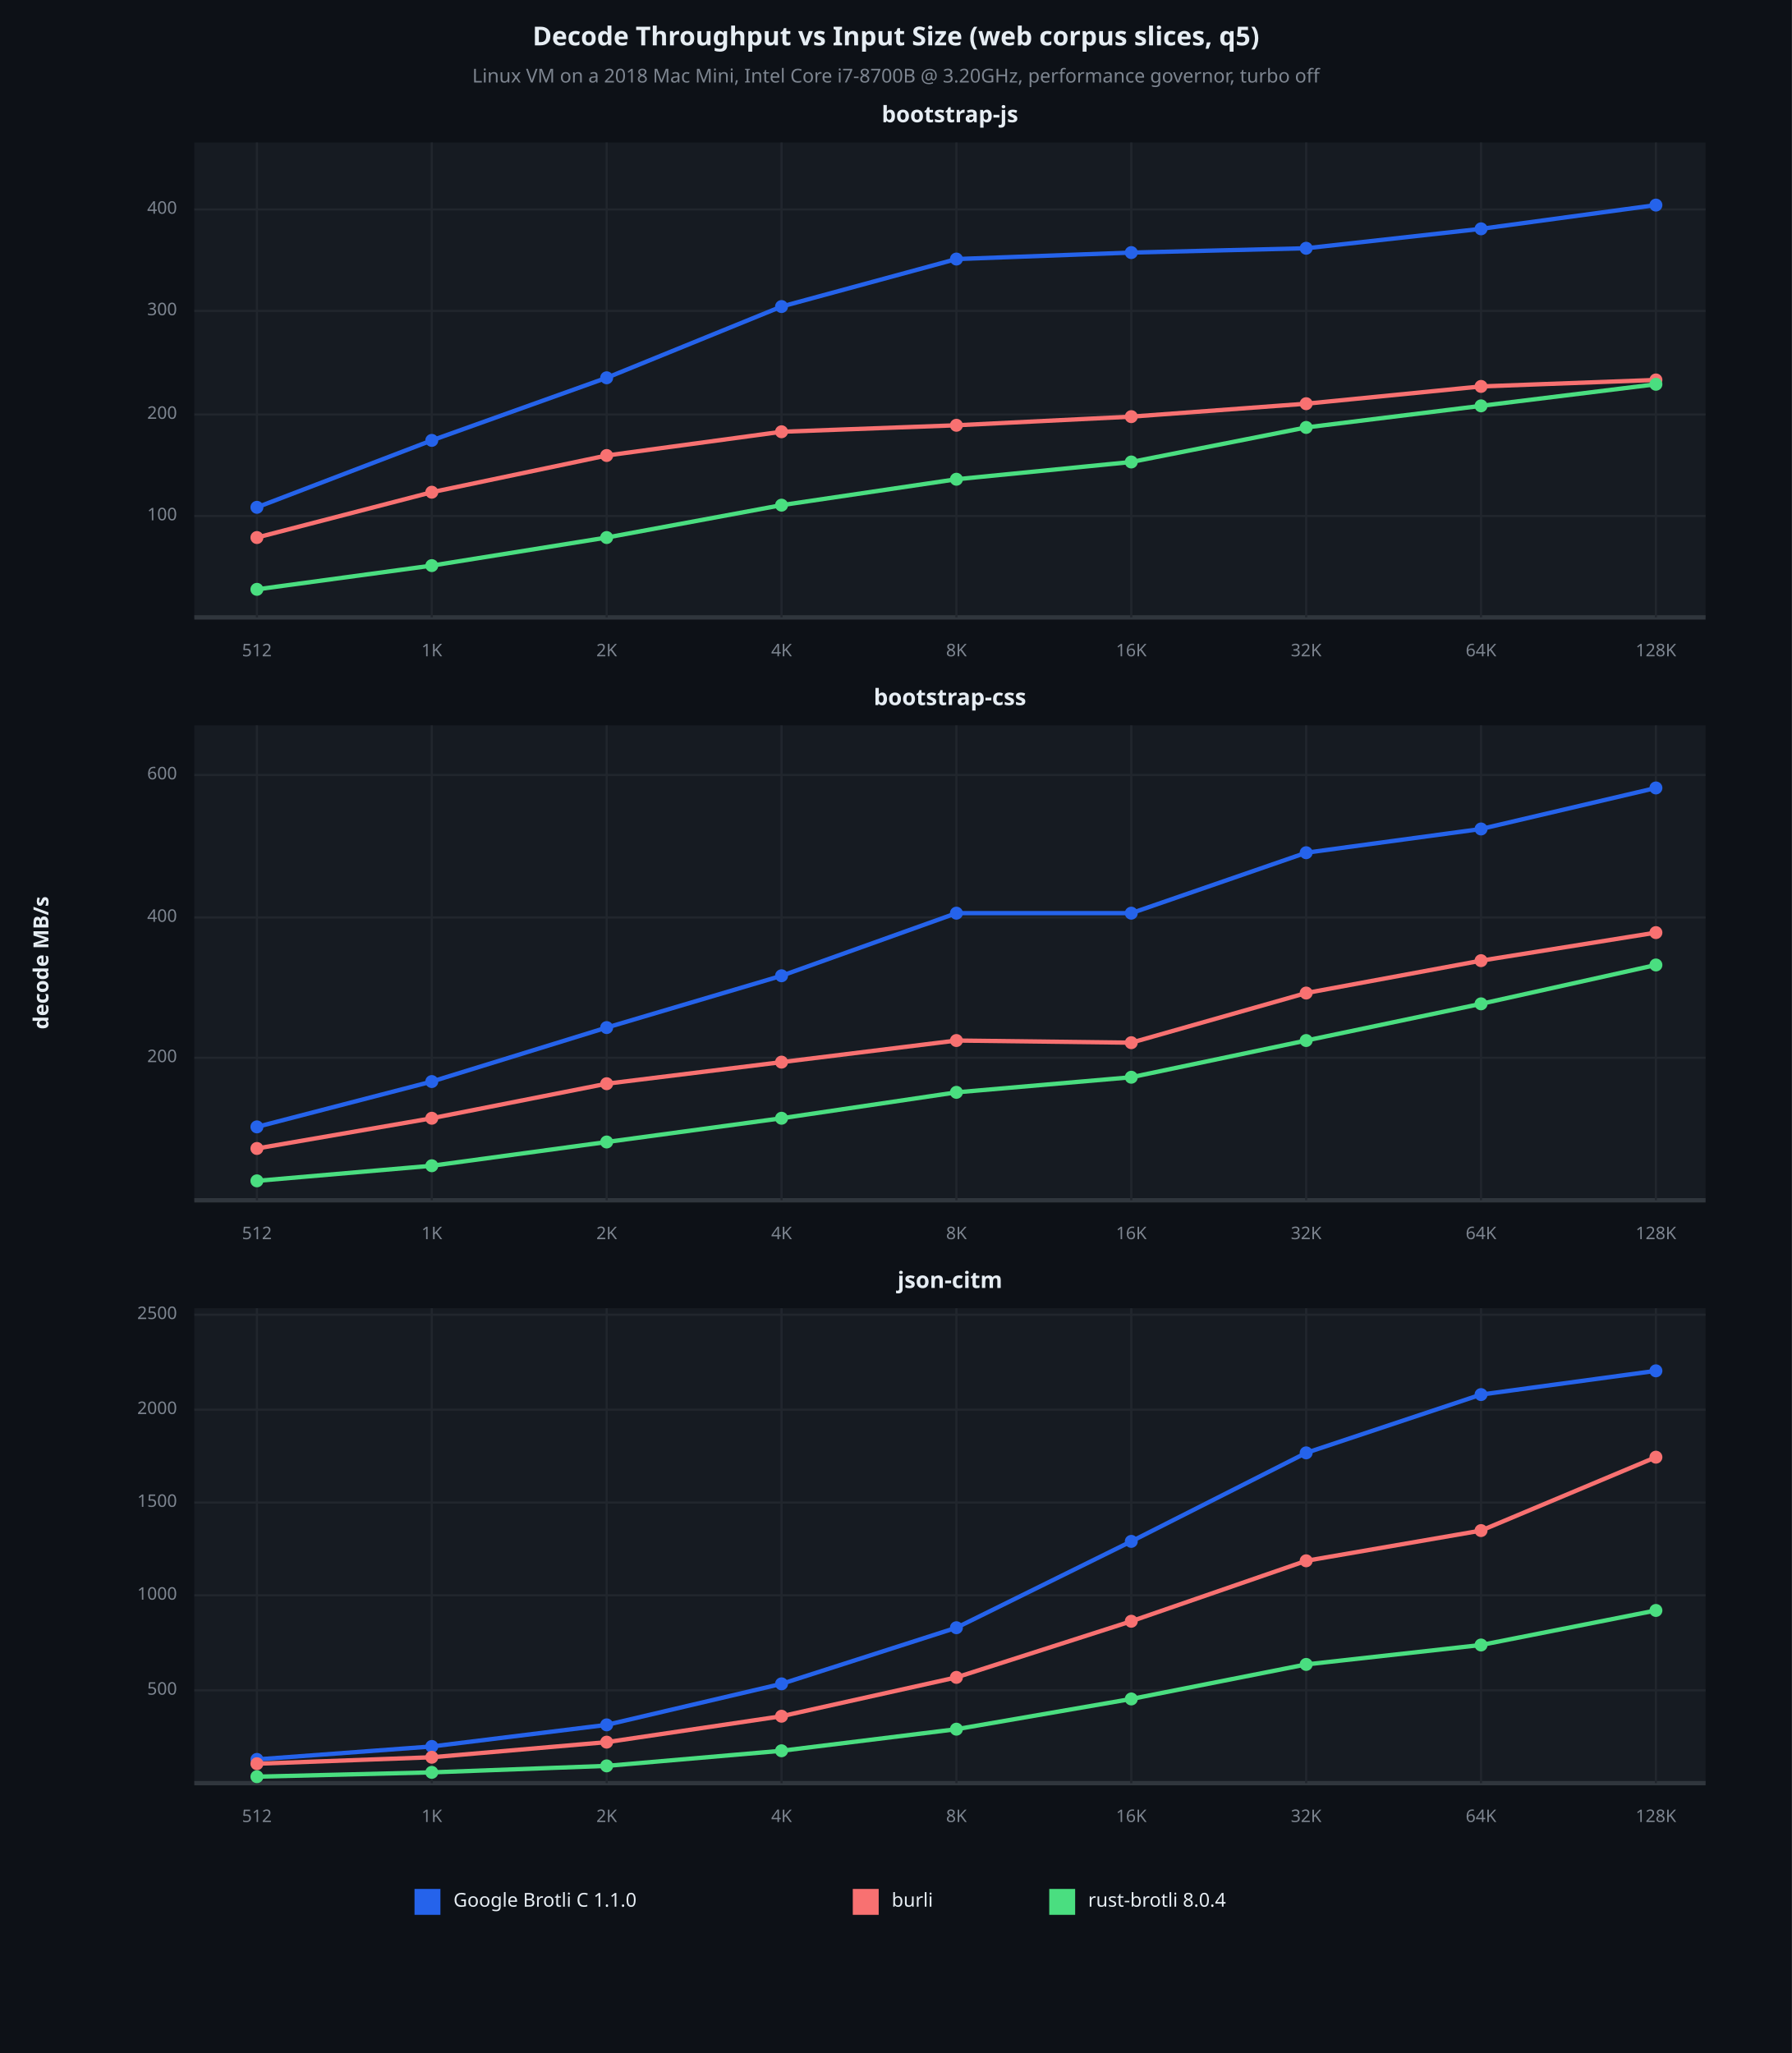
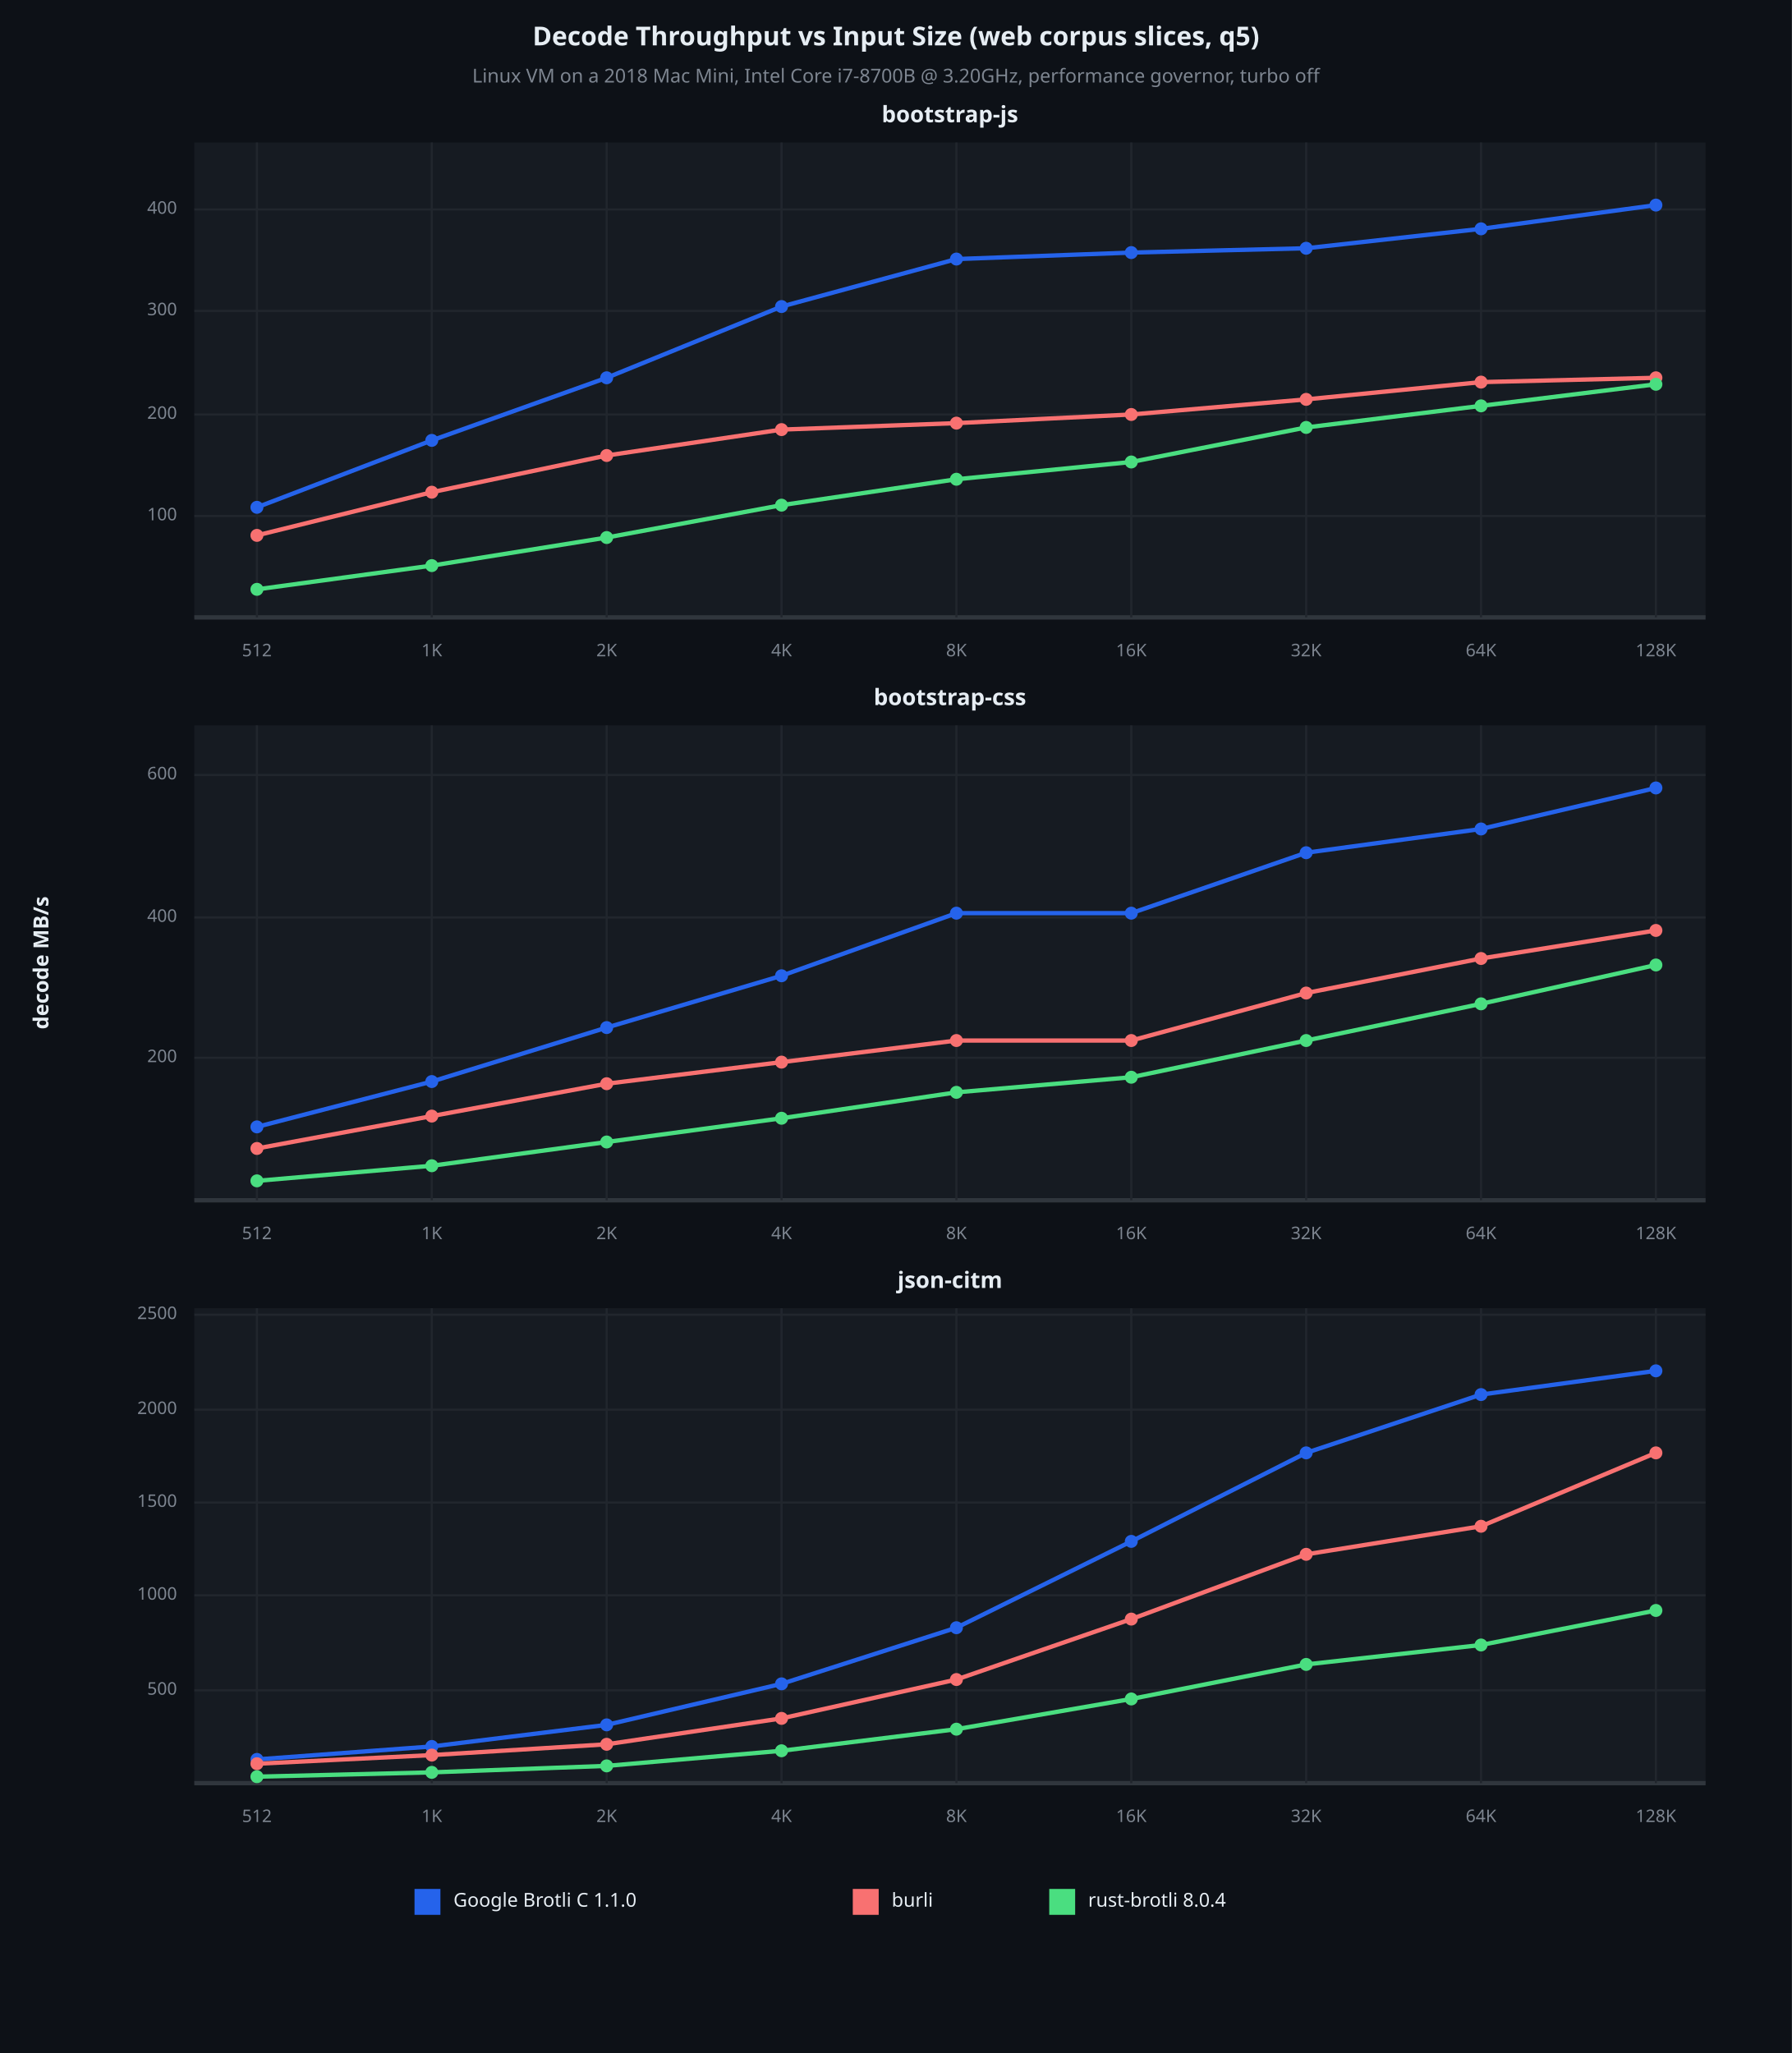
<svg xmlns="http://www.w3.org/2000/svg" viewBox="0 0 830 951" font-family="system-ui, -apple-system, sans-serif">
  <rect x="0" y="0" width="830" height="951" opacity="1" fill="#0D1117" stroke="none" />
  <text x="415" y="18" dy="0.5ex" text-anchor="middle" font-family="sans-serif" font-size="12.097" opacity="1" fill="#E6EDF3" font-weight="bold">
Decode Throughput vs Input Size (web corpus slices, q5)
</text>
  <text x="415" y="36" dy="0.5ex" text-anchor="middle" font-family="sans-serif" font-size="8.871" opacity="1" fill="#7D8590">
Linux VM on a 2018 Mac Mini, Intel Core i7-8700B @ 3.20GHz, performance governor, turbo off
</text>
  <rect x="90" y="66" width="700" height="220" opacity="1" fill="#161B22" stroke="none" />
  <text x="440" y="54" dy="0.5ex" text-anchor="middle" font-family="sans-serif" font-size="10.484" opacity="1" fill="#E6EDF3" font-weight="bold">
bootstrap-js
</text>
  <polyline fill="none" opacity="1" stroke="#30363D" stroke-width="2" points="90,286 790,286 " />
  <polyline fill="none" opacity="1" stroke="#21262D" stroke-width="1" points="119,66 119,286 " />
  <text x="119" y="302" dy="0.5ex" text-anchor="middle" font-family="sans-serif" font-size="8.065" opacity="1" fill="#7D8590">
512
</text>
  <polyline fill="none" opacity="1" stroke="#21262D" stroke-width="1" points="200,66 200,286 " />
  <text x="200" y="302" dy="0.5ex" text-anchor="middle" font-family="sans-serif" font-size="8.065" opacity="1" fill="#7D8590">
1K
</text>
  <polyline fill="none" opacity="1" stroke="#21262D" stroke-width="1" points="281,66 281,286 " />
  <text x="281" y="302" dy="0.5ex" text-anchor="middle" font-family="sans-serif" font-size="8.065" opacity="1" fill="#7D8590">
2K
</text>
  <polyline fill="none" opacity="1" stroke="#21262D" stroke-width="1" points="362,66 362,286 " />
  <text x="362" y="302" dy="0.5ex" text-anchor="middle" font-family="sans-serif" font-size="8.065" opacity="1" fill="#7D8590">
4K
</text>
  <polyline fill="none" opacity="1" stroke="#21262D" stroke-width="1" points="443,66 443,286 " />
  <text x="443" y="302" dy="0.5ex" text-anchor="middle" font-family="sans-serif" font-size="8.065" opacity="1" fill="#7D8590">
8K
</text>
  <polyline fill="none" opacity="1" stroke="#21262D" stroke-width="1" points="524,66 524,286 " />
  <text x="524" y="302" dy="0.5ex" text-anchor="middle" font-family="sans-serif" font-size="8.065" opacity="1" fill="#7D8590">
16K
</text>
  <polyline fill="none" opacity="1" stroke="#21262D" stroke-width="1" points="605,66 605,286 " />
  <text x="605" y="302" dy="0.5ex" text-anchor="middle" font-family="sans-serif" font-size="8.065" opacity="1" fill="#7D8590">
32K
</text>
  <polyline fill="none" opacity="1" stroke="#21262D" stroke-width="1" points="686,66 686,286 " />
  <text x="686" y="302" dy="0.5ex" text-anchor="middle" font-family="sans-serif" font-size="8.065" opacity="1" fill="#7D8590">
64K
</text>
  <polyline fill="none" opacity="1" stroke="#21262D" stroke-width="1" points="767,66 767,286 " />
  <text x="767" y="302" dy="0.5ex" text-anchor="middle" font-family="sans-serif" font-size="8.065" opacity="1" fill="#7D8590">
128K
</text>
  <polyline fill="none" opacity="1" stroke="#21262D" stroke-width="1" points="90,239 790,239 " />
  <text x="82" y="239" dy="0.5ex" text-anchor="end" font-family="sans-serif" font-size="8.065" opacity="1" fill="#7D8590">
100
</text>
  <polyline fill="none" opacity="1" stroke="#21262D" stroke-width="1" points="90,192 790,192 " />
  <text x="82" y="192" dy="0.5ex" text-anchor="end" font-family="sans-serif" font-size="8.065" opacity="1" fill="#7D8590">
200
</text>
  <polyline fill="none" opacity="1" stroke="#21262D" stroke-width="1" points="90,144 790,144 " />
  <text x="82" y="144" dy="0.5ex" text-anchor="end" font-family="sans-serif" font-size="8.065" opacity="1" fill="#7D8590">
300
</text>
  <polyline fill="none" opacity="1" stroke="#21262D" stroke-width="1" points="90,97 790,97 " />
  <text x="82" y="97" dy="0.5ex" text-anchor="end" font-family="sans-serif" font-size="8.065" opacity="1" fill="#7D8590">
400
</text>
  <polyline fill="none" opacity="1" stroke="#2563EB" stroke-width="2" points="119,235 200,204 281,175 362,142 443,120 524,117 605,115 686,106 767,95 " />
  <circle cx="119" cy="235" r="3" opacity="1" fill="#2563EB" stroke="none" stroke-width="1" />
  <circle cx="200" cy="204" r="3" opacity="1" fill="#2563EB" stroke="none" stroke-width="1" />
  <circle cx="281" cy="175" r="3" opacity="1" fill="#2563EB" stroke="none" stroke-width="1" />
  <circle cx="362" cy="142" r="3" opacity="1" fill="#2563EB" stroke="none" stroke-width="1" />
  <circle cx="443" cy="120" r="3" opacity="1" fill="#2563EB" stroke="none" stroke-width="1" />
  <circle cx="524" cy="117" r="3" opacity="1" fill="#2563EB" stroke="none" stroke-width="1" />
  <circle cx="605" cy="115" r="3" opacity="1" fill="#2563EB" stroke="none" stroke-width="1" />
  <circle cx="686" cy="106" r="3" opacity="1" fill="#2563EB" stroke="none" stroke-width="1" />
  <circle cx="767" cy="95" r="3" opacity="1" fill="#2563EB" stroke="none" stroke-width="1" />
-   <polyline fill="none" opacity="1" stroke="#F87171" stroke-width="2" points="119,249 200,228 281,211 362,200 443,197 524,193 605,187 686,179 767,176 " />
-   <circle cx="119" cy="249" r="3" opacity="1" fill="#F87171" stroke="none" stroke-width="1" />
+   <polyline fill="none" opacity="1" stroke="#F87171" stroke-width="2" points="119,248 200,228 281,211 362,199 443,196 524,192 605,185 686,177 767,175 " />
+   <circle cx="119" cy="248" r="3" opacity="1" fill="#F87171" stroke="none" stroke-width="1" />
  <circle cx="200" cy="228" r="3" opacity="1" fill="#F87171" stroke="none" stroke-width="1" />
  <circle cx="281" cy="211" r="3" opacity="1" fill="#F87171" stroke="none" stroke-width="1" />
-   <circle cx="362" cy="200" r="3" opacity="1" fill="#F87171" stroke="none" stroke-width="1" />
-   <circle cx="443" cy="197" r="3" opacity="1" fill="#F87171" stroke="none" stroke-width="1" />
-   <circle cx="524" cy="193" r="3" opacity="1" fill="#F87171" stroke="none" stroke-width="1" />
-   <circle cx="605" cy="187" r="3" opacity="1" fill="#F87171" stroke="none" stroke-width="1" />
-   <circle cx="686" cy="179" r="3" opacity="1" fill="#F87171" stroke="none" stroke-width="1" />
-   <circle cx="767" cy="176" r="3" opacity="1" fill="#F87171" stroke="none" stroke-width="1" />
+   <circle cx="362" cy="199" r="3" opacity="1" fill="#F87171" stroke="none" stroke-width="1" />
+   <circle cx="443" cy="196" r="3" opacity="1" fill="#F87171" stroke="none" stroke-width="1" />
+   <circle cx="524" cy="192" r="3" opacity="1" fill="#F87171" stroke="none" stroke-width="1" />
+   <circle cx="605" cy="185" r="3" opacity="1" fill="#F87171" stroke="none" stroke-width="1" />
+   <circle cx="686" cy="177" r="3" opacity="1" fill="#F87171" stroke="none" stroke-width="1" />
+   <circle cx="767" cy="175" r="3" opacity="1" fill="#F87171" stroke="none" stroke-width="1" />
  <polyline fill="none" opacity="1" stroke="#4ADE80" stroke-width="2" points="119,273 200,262 281,249 362,234 443,222 524,214 605,198 686,188 767,178 " />
  <circle cx="119" cy="273" r="3" opacity="1" fill="#4ADE80" stroke="none" stroke-width="1" />
  <circle cx="200" cy="262" r="3" opacity="1" fill="#4ADE80" stroke="none" stroke-width="1" />
  <circle cx="281" cy="249" r="3" opacity="1" fill="#4ADE80" stroke="none" stroke-width="1" />
  <circle cx="362" cy="234" r="3" opacity="1" fill="#4ADE80" stroke="none" stroke-width="1" />
  <circle cx="443" cy="222" r="3" opacity="1" fill="#4ADE80" stroke="none" stroke-width="1" />
  <circle cx="524" cy="214" r="3" opacity="1" fill="#4ADE80" stroke="none" stroke-width="1" />
  <circle cx="605" cy="198" r="3" opacity="1" fill="#4ADE80" stroke="none" stroke-width="1" />
  <circle cx="686" cy="188" r="3" opacity="1" fill="#4ADE80" stroke="none" stroke-width="1" />
  <circle cx="767" cy="178" r="3" opacity="1" fill="#4ADE80" stroke="none" stroke-width="1" />
  <rect x="90" y="336" width="700" height="220" opacity="1" fill="#161B22" stroke="none" />
  <text x="440" y="324" dy="0.5ex" text-anchor="middle" font-family="sans-serif" font-size="10.484" opacity="1" fill="#E6EDF3" font-weight="bold">
bootstrap-css
</text>
  <polyline fill="none" opacity="1" stroke="#30363D" stroke-width="2" points="90,556 790,556 " />
  <polyline fill="none" opacity="1" stroke="#21262D" stroke-width="1" points="119,336 119,556 " />
  <text x="119" y="572" dy="0.5ex" text-anchor="middle" font-family="sans-serif" font-size="8.065" opacity="1" fill="#7D8590">
512
</text>
  <polyline fill="none" opacity="1" stroke="#21262D" stroke-width="1" points="200,336 200,556 " />
  <text x="200" y="572" dy="0.5ex" text-anchor="middle" font-family="sans-serif" font-size="8.065" opacity="1" fill="#7D8590">
1K
</text>
  <polyline fill="none" opacity="1" stroke="#21262D" stroke-width="1" points="281,336 281,556 " />
  <text x="281" y="572" dy="0.5ex" text-anchor="middle" font-family="sans-serif" font-size="8.065" opacity="1" fill="#7D8590">
2K
</text>
  <polyline fill="none" opacity="1" stroke="#21262D" stroke-width="1" points="362,336 362,556 " />
  <text x="362" y="572" dy="0.5ex" text-anchor="middle" font-family="sans-serif" font-size="8.065" opacity="1" fill="#7D8590">
4K
</text>
  <polyline fill="none" opacity="1" stroke="#21262D" stroke-width="1" points="443,336 443,556 " />
  <text x="443" y="572" dy="0.5ex" text-anchor="middle" font-family="sans-serif" font-size="8.065" opacity="1" fill="#7D8590">
8K
</text>
  <polyline fill="none" opacity="1" stroke="#21262D" stroke-width="1" points="524,336 524,556 " />
  <text x="524" y="572" dy="0.5ex" text-anchor="middle" font-family="sans-serif" font-size="8.065" opacity="1" fill="#7D8590">
16K
</text>
  <polyline fill="none" opacity="1" stroke="#21262D" stroke-width="1" points="605,336 605,556 " />
  <text x="605" y="572" dy="0.5ex" text-anchor="middle" font-family="sans-serif" font-size="8.065" opacity="1" fill="#7D8590">
32K
</text>
  <polyline fill="none" opacity="1" stroke="#21262D" stroke-width="1" points="686,336 686,556 " />
  <text x="686" y="572" dy="0.5ex" text-anchor="middle" font-family="sans-serif" font-size="8.065" opacity="1" fill="#7D8590">
64K
</text>
  <polyline fill="none" opacity="1" stroke="#21262D" stroke-width="1" points="767,336 767,556 " />
  <text x="767" y="572" dy="0.5ex" text-anchor="middle" font-family="sans-serif" font-size="8.065" opacity="1" fill="#7D8590">
128K
</text>
  <polyline fill="none" opacity="1" stroke="#21262D" stroke-width="1" points="90,490 790,490 " />
  <text x="82" y="490" dy="0.5ex" text-anchor="end" font-family="sans-serif" font-size="8.065" opacity="1" fill="#7D8590">
200
</text>
  <polyline fill="none" opacity="1" stroke="#21262D" stroke-width="1" points="90,425 790,425 " />
  <text x="82" y="425" dy="0.5ex" text-anchor="end" font-family="sans-serif" font-size="8.065" opacity="1" fill="#7D8590">
400
</text>
  <polyline fill="none" opacity="1" stroke="#21262D" stroke-width="1" points="90,359 790,359 " />
  <text x="82" y="359" dy="0.5ex" text-anchor="end" font-family="sans-serif" font-size="8.065" opacity="1" fill="#7D8590">
600
</text>
  <polyline fill="none" opacity="1" stroke="#2563EB" stroke-width="2" points="119,522 200,501 281,476 362,452 443,423 524,423 605,395 686,384 767,365 " />
  <circle cx="119" cy="522" r="3" opacity="1" fill="#2563EB" stroke="none" stroke-width="1" />
  <circle cx="200" cy="501" r="3" opacity="1" fill="#2563EB" stroke="none" stroke-width="1" />
  <circle cx="281" cy="476" r="3" opacity="1" fill="#2563EB" stroke="none" stroke-width="1" />
  <circle cx="362" cy="452" r="3" opacity="1" fill="#2563EB" stroke="none" stroke-width="1" />
  <circle cx="443" cy="423" r="3" opacity="1" fill="#2563EB" stroke="none" stroke-width="1" />
  <circle cx="524" cy="423" r="3" opacity="1" fill="#2563EB" stroke="none" stroke-width="1" />
  <circle cx="605" cy="395" r="3" opacity="1" fill="#2563EB" stroke="none" stroke-width="1" />
  <circle cx="686" cy="384" r="3" opacity="1" fill="#2563EB" stroke="none" stroke-width="1" />
  <circle cx="767" cy="365" r="3" opacity="1" fill="#2563EB" stroke="none" stroke-width="1" />
-   <polyline fill="none" opacity="1" stroke="#F87171" stroke-width="2" points="119,532 200,518 281,502 362,492 443,482 524,483 605,460 686,445 767,432 " />
+   <polyline fill="none" opacity="1" stroke="#F87171" stroke-width="2" points="119,532 200,517 281,502 362,492 443,482 524,482 605,460 686,444 767,431 " />
  <circle cx="119" cy="532" r="3" opacity="1" fill="#F87171" stroke="none" stroke-width="1" />
-   <circle cx="200" cy="518" r="3" opacity="1" fill="#F87171" stroke="none" stroke-width="1" />
+   <circle cx="200" cy="517" r="3" opacity="1" fill="#F87171" stroke="none" stroke-width="1" />
  <circle cx="281" cy="502" r="3" opacity="1" fill="#F87171" stroke="none" stroke-width="1" />
  <circle cx="362" cy="492" r="3" opacity="1" fill="#F87171" stroke="none" stroke-width="1" />
  <circle cx="443" cy="482" r="3" opacity="1" fill="#F87171" stroke="none" stroke-width="1" />
-   <circle cx="524" cy="483" r="3" opacity="1" fill="#F87171" stroke="none" stroke-width="1" />
+   <circle cx="524" cy="482" r="3" opacity="1" fill="#F87171" stroke="none" stroke-width="1" />
  <circle cx="605" cy="460" r="3" opacity="1" fill="#F87171" stroke="none" stroke-width="1" />
-   <circle cx="686" cy="445" r="3" opacity="1" fill="#F87171" stroke="none" stroke-width="1" />
-   <circle cx="767" cy="432" r="3" opacity="1" fill="#F87171" stroke="none" stroke-width="1" />
+   <circle cx="686" cy="444" r="3" opacity="1" fill="#F87171" stroke="none" stroke-width="1" />
+   <circle cx="767" cy="431" r="3" opacity="1" fill="#F87171" stroke="none" stroke-width="1" />
  <polyline fill="none" opacity="1" stroke="#4ADE80" stroke-width="2" points="119,547 200,540 281,529 362,518 443,506 524,499 605,482 686,465 767,447 " />
  <circle cx="119" cy="547" r="3" opacity="1" fill="#4ADE80" stroke="none" stroke-width="1" />
  <circle cx="200" cy="540" r="3" opacity="1" fill="#4ADE80" stroke="none" stroke-width="1" />
  <circle cx="281" cy="529" r="3" opacity="1" fill="#4ADE80" stroke="none" stroke-width="1" />
  <circle cx="362" cy="518" r="3" opacity="1" fill="#4ADE80" stroke="none" stroke-width="1" />
  <circle cx="443" cy="506" r="3" opacity="1" fill="#4ADE80" stroke="none" stroke-width="1" />
  <circle cx="524" cy="499" r="3" opacity="1" fill="#4ADE80" stroke="none" stroke-width="1" />
  <circle cx="605" cy="482" r="3" opacity="1" fill="#4ADE80" stroke="none" stroke-width="1" />
  <circle cx="686" cy="465" r="3" opacity="1" fill="#4ADE80" stroke="none" stroke-width="1" />
  <circle cx="767" cy="447" r="3" opacity="1" fill="#4ADE80" stroke="none" stroke-width="1" />
  <rect x="90" y="606" width="700" height="220" opacity="1" fill="#161B22" stroke="none" />
  <text x="440" y="594" dy="0.5ex" text-anchor="middle" font-family="sans-serif" font-size="10.484" opacity="1" fill="#E6EDF3" font-weight="bold">
json-citm
</text>
  <polyline fill="none" opacity="1" stroke="#30363D" stroke-width="2" points="90,826 790,826 " />
  <polyline fill="none" opacity="1" stroke="#21262D" stroke-width="1" points="119,606 119,826 " />
  <text x="119" y="842" dy="0.5ex" text-anchor="middle" font-family="sans-serif" font-size="8.065" opacity="1" fill="#7D8590">
512
</text>
  <polyline fill="none" opacity="1" stroke="#21262D" stroke-width="1" points="200,606 200,826 " />
  <text x="200" y="842" dy="0.5ex" text-anchor="middle" font-family="sans-serif" font-size="8.065" opacity="1" fill="#7D8590">
1K
</text>
  <polyline fill="none" opacity="1" stroke="#21262D" stroke-width="1" points="281,606 281,826 " />
  <text x="281" y="842" dy="0.5ex" text-anchor="middle" font-family="sans-serif" font-size="8.065" opacity="1" fill="#7D8590">
2K
</text>
  <polyline fill="none" opacity="1" stroke="#21262D" stroke-width="1" points="362,606 362,826 " />
  <text x="362" y="842" dy="0.5ex" text-anchor="middle" font-family="sans-serif" font-size="8.065" opacity="1" fill="#7D8590">
4K
</text>
  <polyline fill="none" opacity="1" stroke="#21262D" stroke-width="1" points="443,606 443,826 " />
  <text x="443" y="842" dy="0.5ex" text-anchor="middle" font-family="sans-serif" font-size="8.065" opacity="1" fill="#7D8590">
8K
</text>
  <polyline fill="none" opacity="1" stroke="#21262D" stroke-width="1" points="524,606 524,826 " />
  <text x="524" y="842" dy="0.5ex" text-anchor="middle" font-family="sans-serif" font-size="8.065" opacity="1" fill="#7D8590">
16K
</text>
  <polyline fill="none" opacity="1" stroke="#21262D" stroke-width="1" points="605,606 605,826 " />
  <text x="605" y="842" dy="0.5ex" text-anchor="middle" font-family="sans-serif" font-size="8.065" opacity="1" fill="#7D8590">
32K
</text>
  <polyline fill="none" opacity="1" stroke="#21262D" stroke-width="1" points="686,606 686,826 " />
  <text x="686" y="842" dy="0.5ex" text-anchor="middle" font-family="sans-serif" font-size="8.065" opacity="1" fill="#7D8590">
64K
</text>
  <polyline fill="none" opacity="1" stroke="#21262D" stroke-width="1" points="767,606 767,826 " />
  <text x="767" y="842" dy="0.5ex" text-anchor="middle" font-family="sans-serif" font-size="8.065" opacity="1" fill="#7D8590">
128K
</text>
  <polyline fill="none" opacity="1" stroke="#21262D" stroke-width="1" points="90,783 790,783 " />
  <text x="82" y="783" dy="0.5ex" text-anchor="end" font-family="sans-serif" font-size="8.065" opacity="1" fill="#7D8590">
500
</text>
  <polyline fill="none" opacity="1" stroke="#21262D" stroke-width="1" points="90,739 790,739 " />
  <text x="82" y="739" dy="0.5ex" text-anchor="end" font-family="sans-serif" font-size="8.065" opacity="1" fill="#7D8590">
1000
</text>
  <polyline fill="none" opacity="1" stroke="#21262D" stroke-width="1" points="90,696 790,696 " />
  <text x="82" y="696" dy="0.5ex" text-anchor="end" font-family="sans-serif" font-size="8.065" opacity="1" fill="#7D8590">
1500
</text>
  <polyline fill="none" opacity="1" stroke="#21262D" stroke-width="1" points="90,653 790,653 " />
  <text x="82" y="653" dy="0.5ex" text-anchor="end" font-family="sans-serif" font-size="8.065" opacity="1" fill="#7D8590">
2000
</text>
  <polyline fill="none" opacity="1" stroke="#21262D" stroke-width="1" points="90,609 790,609 " />
  <text x="82" y="609" dy="0.5ex" text-anchor="end" font-family="sans-serif" font-size="8.065" opacity="1" fill="#7D8590">
2500
</text>
  <polyline fill="none" opacity="1" stroke="#2563EB" stroke-width="2" points="119,815 200,809 281,799 362,780 443,754 524,714 605,673 686,646 767,635 " />
  <circle cx="119" cy="815" r="3" opacity="1" fill="#2563EB" stroke="none" stroke-width="1" />
  <circle cx="200" cy="809" r="3" opacity="1" fill="#2563EB" stroke="none" stroke-width="1" />
  <circle cx="281" cy="799" r="3" opacity="1" fill="#2563EB" stroke="none" stroke-width="1" />
  <circle cx="362" cy="780" r="3" opacity="1" fill="#2563EB" stroke="none" stroke-width="1" />
  <circle cx="443" cy="754" r="3" opacity="1" fill="#2563EB" stroke="none" stroke-width="1" />
  <circle cx="524" cy="714" r="3" opacity="1" fill="#2563EB" stroke="none" stroke-width="1" />
  <circle cx="605" cy="673" r="3" opacity="1" fill="#2563EB" stroke="none" stroke-width="1" />
  <circle cx="686" cy="646" r="3" opacity="1" fill="#2563EB" stroke="none" stroke-width="1" />
  <circle cx="767" cy="635" r="3" opacity="1" fill="#2563EB" stroke="none" stroke-width="1" />
-   <polyline fill="none" opacity="1" stroke="#F87171" stroke-width="2" points="119,817 200,814 281,807 362,795 443,777 524,751 605,723 686,709 767,675 " />
+   <polyline fill="none" opacity="1" stroke="#F87171" stroke-width="2" points="119,817 200,813 281,808 362,796 443,778 524,750 605,720 686,707 767,673 " />
  <circle cx="119" cy="817" r="3" opacity="1" fill="#F87171" stroke="none" stroke-width="1" />
-   <circle cx="200" cy="814" r="3" opacity="1" fill="#F87171" stroke="none" stroke-width="1" />
-   <circle cx="281" cy="807" r="3" opacity="1" fill="#F87171" stroke="none" stroke-width="1" />
-   <circle cx="362" cy="795" r="3" opacity="1" fill="#F87171" stroke="none" stroke-width="1" />
-   <circle cx="443" cy="777" r="3" opacity="1" fill="#F87171" stroke="none" stroke-width="1" />
-   <circle cx="524" cy="751" r="3" opacity="1" fill="#F87171" stroke="none" stroke-width="1" />
-   <circle cx="605" cy="723" r="3" opacity="1" fill="#F87171" stroke="none" stroke-width="1" />
-   <circle cx="686" cy="709" r="3" opacity="1" fill="#F87171" stroke="none" stroke-width="1" />
-   <circle cx="767" cy="675" r="3" opacity="1" fill="#F87171" stroke="none" stroke-width="1" />
+   <circle cx="200" cy="813" r="3" opacity="1" fill="#F87171" stroke="none" stroke-width="1" />
+   <circle cx="281" cy="808" r="3" opacity="1" fill="#F87171" stroke="none" stroke-width="1" />
+   <circle cx="362" cy="796" r="3" opacity="1" fill="#F87171" stroke="none" stroke-width="1" />
+   <circle cx="443" cy="778" r="3" opacity="1" fill="#F87171" stroke="none" stroke-width="1" />
+   <circle cx="524" cy="750" r="3" opacity="1" fill="#F87171" stroke="none" stroke-width="1" />
+   <circle cx="605" cy="720" r="3" opacity="1" fill="#F87171" stroke="none" stroke-width="1" />
+   <circle cx="686" cy="707" r="3" opacity="1" fill="#F87171" stroke="none" stroke-width="1" />
+   <circle cx="767" cy="673" r="3" opacity="1" fill="#F87171" stroke="none" stroke-width="1" />
  <polyline fill="none" opacity="1" stroke="#4ADE80" stroke-width="2" points="119,823 200,821 281,818 362,811 443,801 524,787 605,771 686,762 767,746 " />
  <circle cx="119" cy="823" r="3" opacity="1" fill="#4ADE80" stroke="none" stroke-width="1" />
  <circle cx="200" cy="821" r="3" opacity="1" fill="#4ADE80" stroke="none" stroke-width="1" />
  <circle cx="281" cy="818" r="3" opacity="1" fill="#4ADE80" stroke="none" stroke-width="1" />
  <circle cx="362" cy="811" r="3" opacity="1" fill="#4ADE80" stroke="none" stroke-width="1" />
  <circle cx="443" cy="801" r="3" opacity="1" fill="#4ADE80" stroke="none" stroke-width="1" />
  <circle cx="524" cy="787" r="3" opacity="1" fill="#4ADE80" stroke="none" stroke-width="1" />
  <circle cx="605" cy="771" r="3" opacity="1" fill="#4ADE80" stroke="none" stroke-width="1" />
  <circle cx="686" cy="762" r="3" opacity="1" fill="#4ADE80" stroke="none" stroke-width="1" />
  <circle cx="767" cy="746" r="3" opacity="1" fill="#4ADE80" stroke="none" stroke-width="1" />
  <text x="20" y="446" dy="0.5ex" text-anchor="middle" font-family="sans-serif" font-size="9.677" opacity="1" fill="#E6EDF3" font-weight="bold" transform="rotate(270, 20, 446)">
decode MB/s
</text>
  <rect x="192" y="875" width="12" height="12" opacity="1" fill="#2563EB" stroke="none" />
  <text x="210" y="881" dy="0.5ex" text-anchor="start" font-family="sans-serif" font-size="8.871" opacity="1" fill="#E6EDF3">
Google Brotli C 1.1.0
</text>
  <rect x="395" y="875" width="12" height="12" opacity="1" fill="#F87171" stroke="none" />
  <text x="413" y="881" dy="0.5ex" text-anchor="start" font-family="sans-serif" font-size="8.871" opacity="1" fill="#E6EDF3">
burli
</text>
  <rect x="486" y="875" width="12" height="12" opacity="1" fill="#4ADE80" stroke="none" />
  <text x="504" y="881" dy="0.5ex" text-anchor="start" font-family="sans-serif" font-size="8.871" opacity="1" fill="#E6EDF3">
rust-brotli 8.0.4
</text>
</svg>
